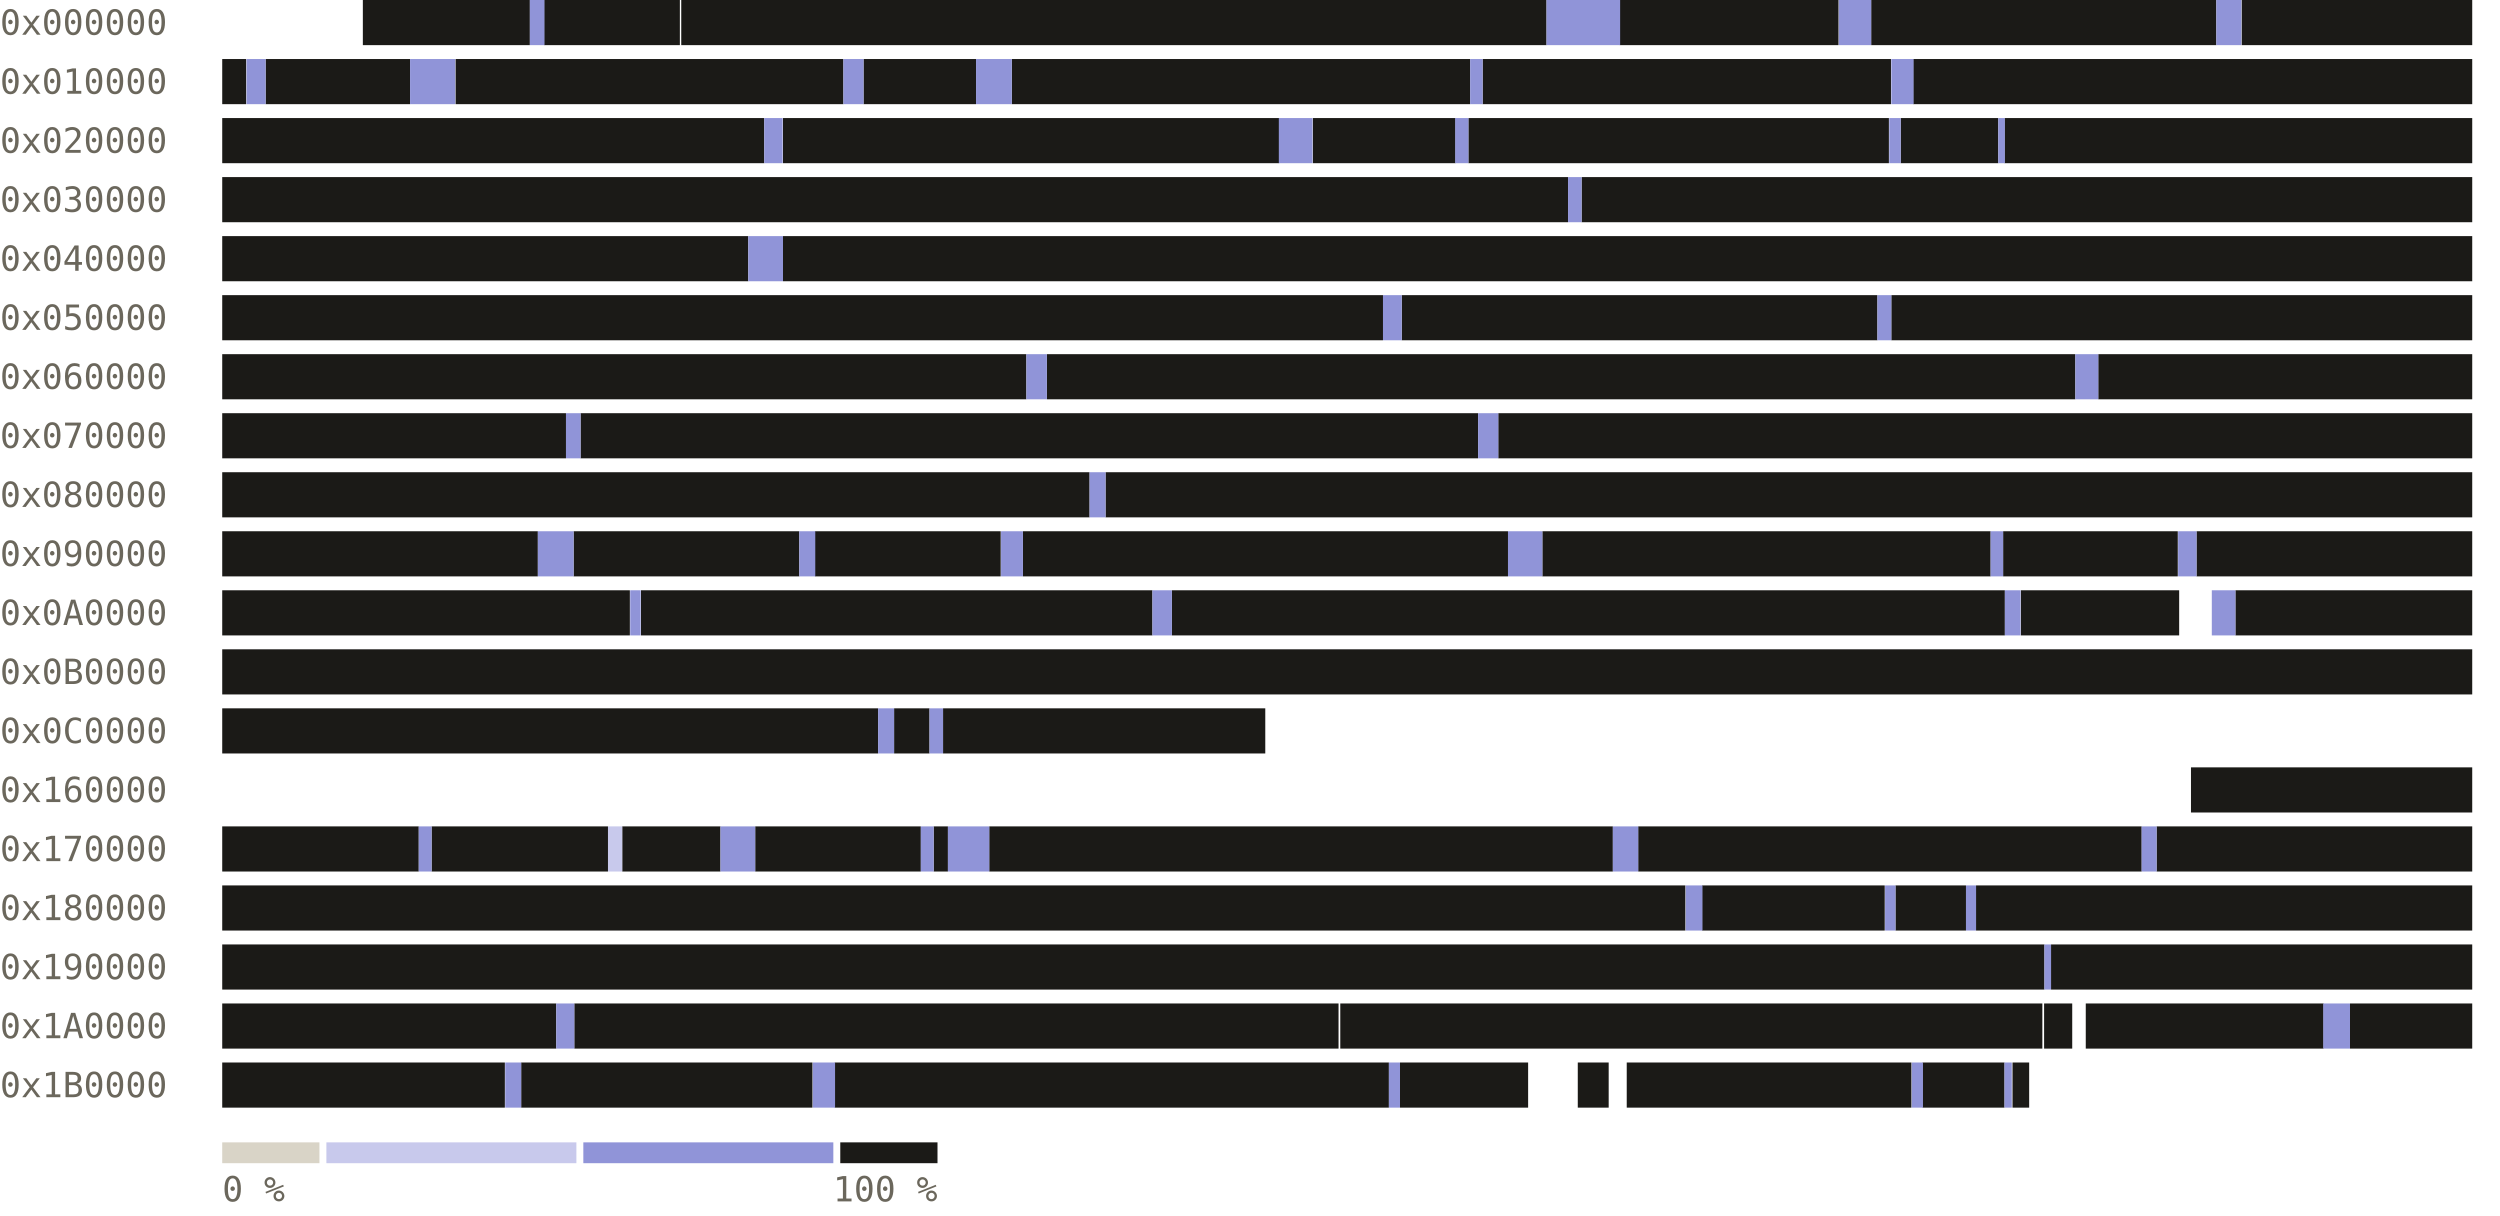
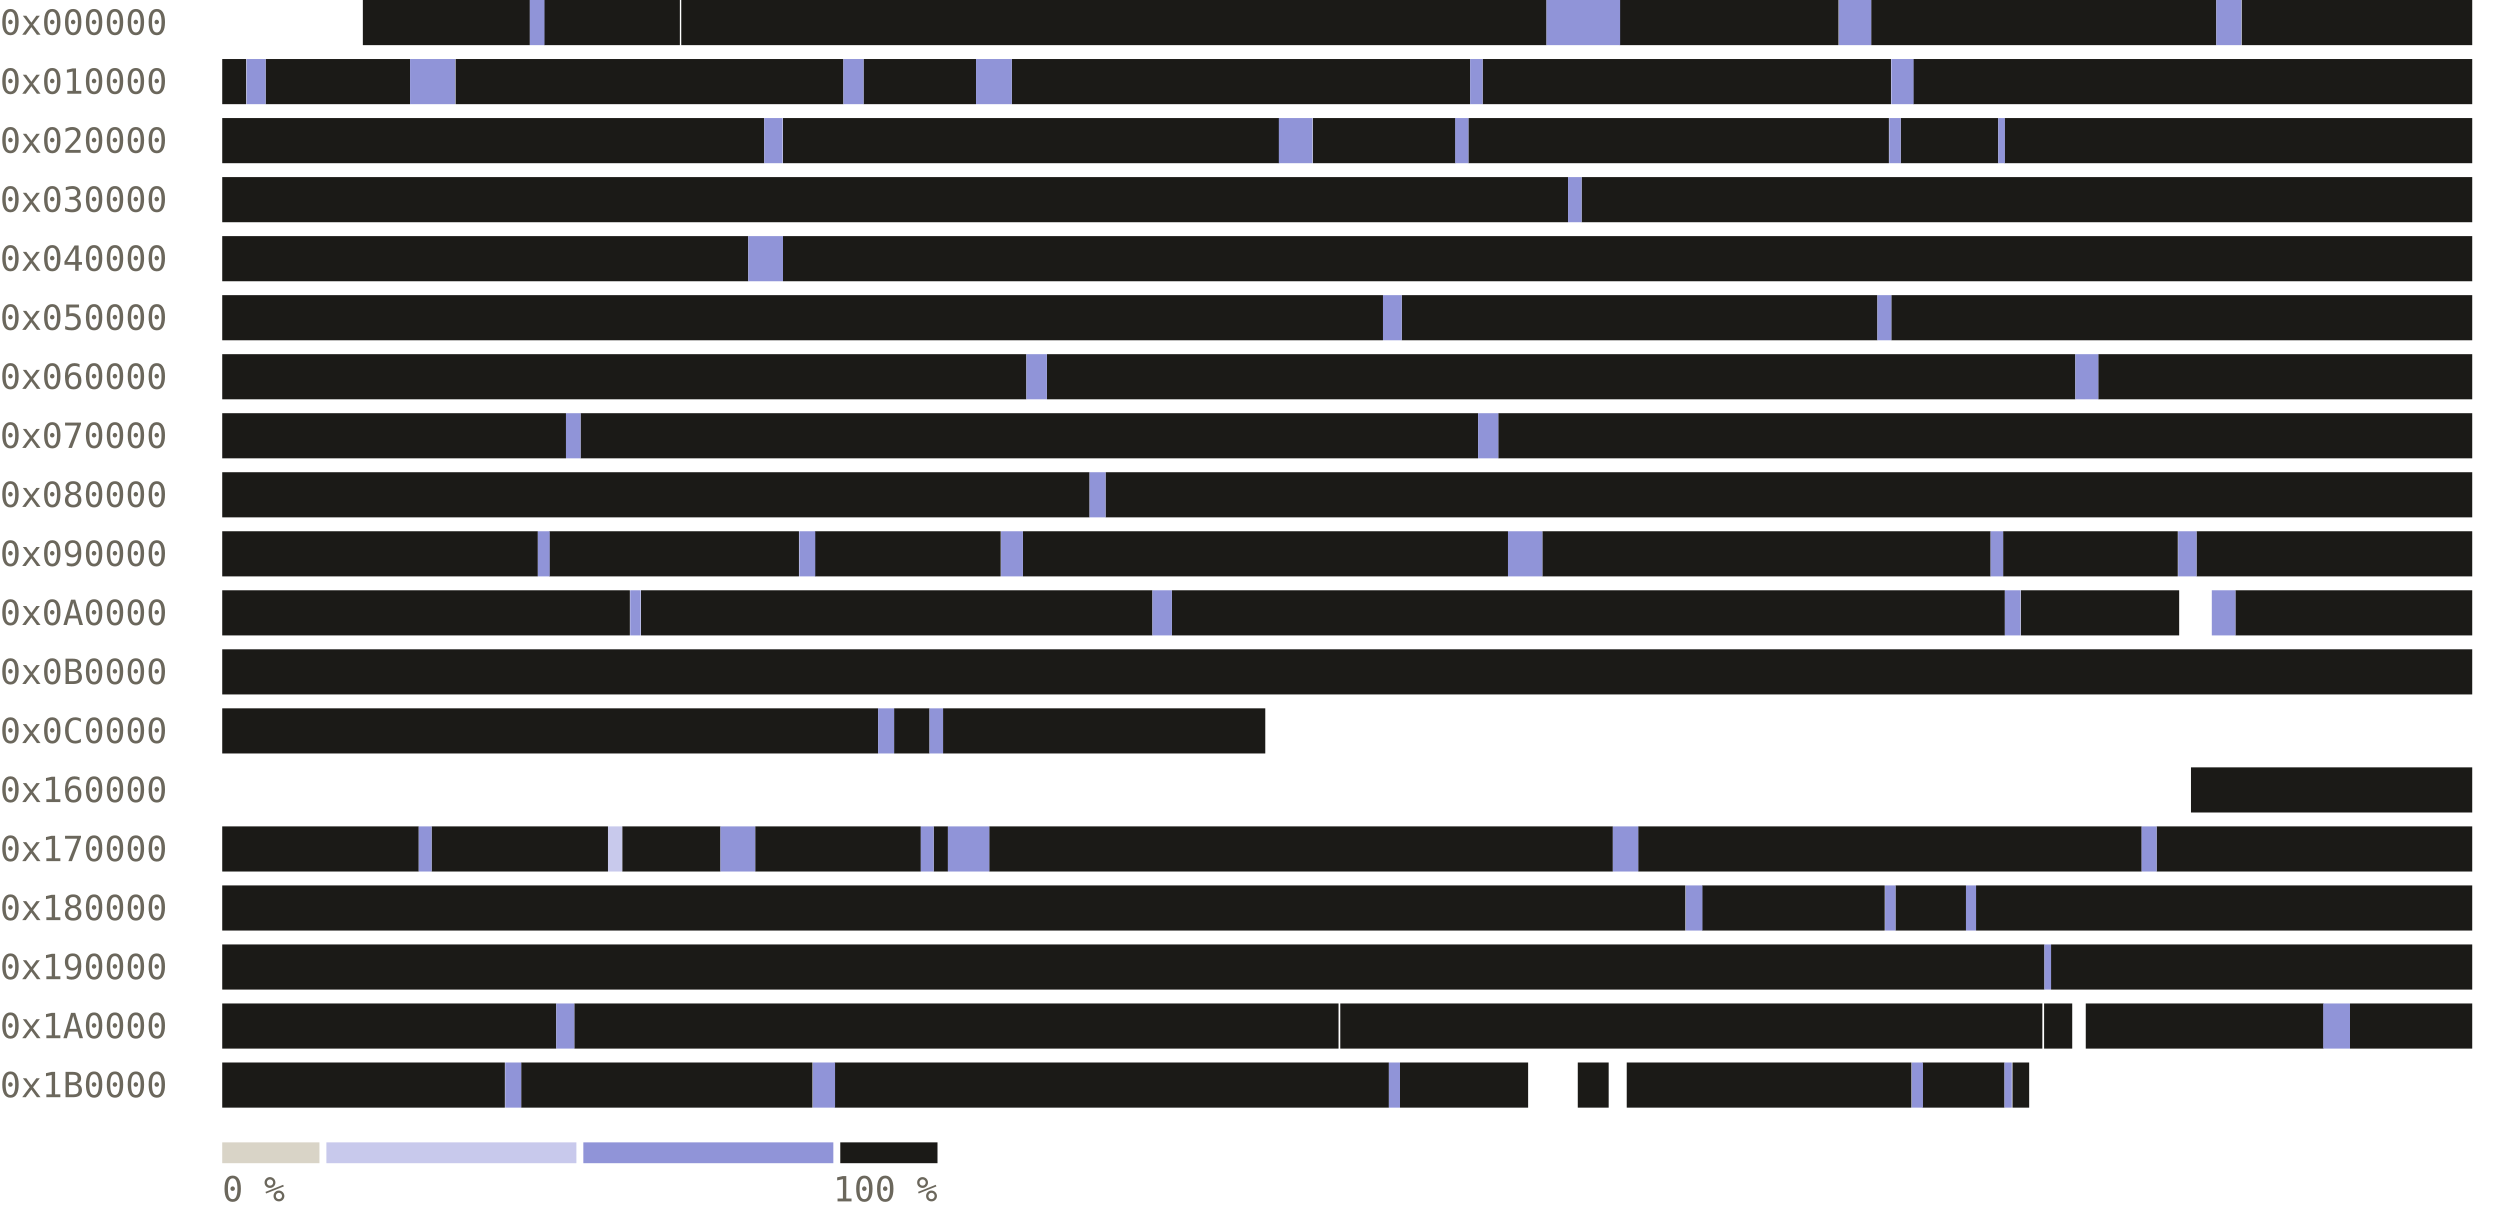
<svg xmlns="http://www.w3.org/2000/svg" viewBox="0 0 720 350" width="720" height="350">
  <style>text{font:10px monospace;fill:#6b675c}.q0{fill:#d9d4c7}.q1{fill:#e3e2f2}.q2{fill:#d6d6ef}.q3{fill:#c8c9ec}.q4{fill:#babce8}.q5{fill:#acafe4}.q6{fill:#9ea2df}.q7{fill:#9094d8}.q8{fill:#8186cf}.q9{fill:#7277c4}.q10{fill:#1b1a17}@media (prefers-color-scheme:dark){text{fill:#a8a293}.q0{fill:#4a463d}.q1{fill:#35375a}.q2{fill:#3c3f66}.q3{fill:#444772}.q4{fill:#4d517f}.q5{fill:#575b8c}.q6{fill:#62669a}.q7{fill:#6e72a8}.q8{fill:#7b7fb6}.q9{fill:#888cc4}.q10{fill:#d6d0bd}}</style>
  <text x="0" y="10">0x000000</text>
  <text x="0" y="27">0x010000</text>
  <text x="0" y="44">0x020000</text>
  <text x="0" y="61">0x030000</text>
  <text x="0" y="78">0x040000</text>
  <text x="0" y="95">0x050000</text>
  <text x="0" y="112">0x060000</text>
  <text x="0" y="129">0x070000</text>
  <text x="0" y="146">0x080000</text>
  <text x="0" y="163">0x090000</text>
  <text x="0" y="180">0x0A0000</text>
  <text x="0" y="197">0x0B0000</text>
  <text x="0" y="214">0x0C0000</text>
  <text x="0" y="231">0x160000</text>
  <text x="0" y="248">0x170000</text>
  <text x="0" y="265">0x180000</text>
  <text x="0" y="282">0x190000</text>
  <text x="0" y="299">0x1A0000</text>
  <text x="0" y="316">0x1B0000</text>
-   <path class="q10" d="M104.5 0h48.1v13h-48.1zM156.7 0h39.1v13h-39.1zM196.2 0h249.2v13h-249.2zM466.5 0h63v13h-63zM538.9 0h99.4v13h-99.4zM645.6 0h66.4v13h-66.4zM64 17h6.9v13h-6.9zM76.5 17h41.6v13h-41.6zM131.2 17h111.7v13h-111.7zM248.7 17h32.4v13h-32.4zM291.4 17h132v13h-132zM427 17h117.6v13h-117.6zM551 17h161v13h-161zM64 34h156.1v13h-156.1zM225.5 34h142.9v13h-142.9zM378.1 34h41.1v13h-41.1zM422.9 34h121.1v13h-121.1zM547.4 34h28.1v13h-28.1zM577.3 34h134.7v13h-134.7zM64 51h387.6v13h-387.6zM455.5 51h256.5v13h-256.5zM64 68h151.5v13h-151.5zM225.5 68h486.5v13h-486.5zM64 85h334.3v13h-334.3zM403.7 85h137v13h-137zM544.7 85h167.3v13h-167.3zM64 102h231.6v13h-231.6zM301.5 102h296.2v13h-296.2zM604.3 102h107.7v13h-107.7zM64 119h99v13h-99zM167.2 119h258.5v13h-258.5zM431.5 119h280.5v13h-280.5zM64 136h249.8v13h-249.8zM318.4 136h393.6v13h-393.6zM64 153h90.9v13h-90.9zM165.2 153h65v13h-65zM234.7 153h53.5v13h-53.5zM294.6 153h139.7v13h-139.7zM444.2 153h129.1v13h-129.1zM576.9 153h50.3v13h-50.3zM632.6 153h79.4v13h-79.4zM64 170h117.4v13h-117.4zM184.6 170h147.3v13h-147.3zM337.5 170h239.9v13h-239.9zM582 170h45.6v13h-45.6zM643.8 170h68.2v13h-68.2zM64 187h648v13h-648zM64 204h188.9v13h-188.9zM257.5 204h10.2v13h-10.2zM271.6 204h92.8v13h-92.8zM631 221h81v13h-81zM64 238h56.6v13h-56.6zM124.3 238h50.8v13h-50.8zM179.2 238h28.3v13h-28.3zM217.5 238h47.7v13h-47.7zM268.9 238h4.1v13h-4.1zM284.9 238h179.6v13h-179.6zM471.8 238h145v13h-145zM621.1 238h90.9v13h-90.9zM64 255h421.4v13h-421.4zM490.2 255h52.6v13h-52.6zM545.9 255h20.3v13h-20.3zM569.1 255h142.9v13h-142.9zM64 272h524.8v13h-524.8zM590.7 272h121.3v13h-121.3zM64 289h96.2v13h-96.2zM165.4 289h220.1v13h-220.1zM386 289h202.2v13h-202.2zM588.7 289h8.1v13h-8.1zM600.7 289h68.5v13h-68.5zM676.8 289h35.2v13h-35.2zM64 306h81.4v13h-81.4zM150.1 306h83.9v13h-83.9zM240.4 306h159.6v13h-159.6zM403.2 306h36.9v13h-36.9zM454.4 306h8.9v13h-8.9zM468.5 306h82v13h-82zM553.7 306h23.6v13h-23.6zM579.6 306h4.8v13h-4.8z" />
-   <path class="q7" d="M152.6 0h4.2v13h-4.2zM445.4 0h21.2v13h-21.2zM529.6 0h9.3v13h-9.3zM638.3 0h7.2v13h-7.2zM71 17h5.5v13h-5.5zM118.1 17h13v13h-13zM242.9 17h5.8v13h-5.8zM281.1 17h10.3v13h-10.3zM423.4 17h3.6v13h-3.6zM544.7 17h6.4v13h-6.4zM220.1 34h5.3v13h-5.3zM368.3 34h9.7v13h-9.7zM419.1 34h3.8v13h-3.8zM544.1 34h3.3v13h-3.3zM575.5 34h1.9v13h-1.9zM451.6 51h3.9v13h-3.9zM215.5 68h10v13h-10zM398.3 85h5.4v13h-5.4zM540.7 85h4v13h-4zM295.6 102h5.9v13h-5.9zM597.7 102h6.6v13h-6.6zM163 119h4.2v13h-4.2zM425.7 119h5.8v13h-5.8zM313.8 136h4.6v13h-4.6zM154.9 153h10.3v13h-10.3zM230.2 153h4.6v13h-4.6zM288.3 153h6.3v13h-6.3zM434.3 153h9.9v13h-9.9zM573.3 153h3.6v13h-3.6zM627.3 153h5.3v13h-5.3zM181.5 170h3v13h-3zM331.9 170h5.6v13h-5.6zM577.4 170h4.5v13h-4.5zM637 170h6.8v13h-6.8zM252.9 204h4.6v13h-4.6zM267.7 204h3.9v13h-3.9zM120.6 238h3.7v13h-3.7zM207.5 238h10v13h-10zM265.2 238h3.7v13h-3.7zM273 238h11.9v13h-11.9zM464.5 238h7.3v13h-7.3zM616.8 238h4.3v13h-4.3zM485.5 255h4.8v13h-4.8zM542.9 255h3v13h-3zM566.2 255h2.9v13h-2.9zM588.8 272h1.9v13h-1.9zM160.2 289h5.2v13h-5.2zM669.1 289h7.7v13h-7.7zM145.5 306h4.6v13h-4.6zM234.1 306h6.4v13h-6.4zM400 306h3.2v13h-3.2zM550.6 306h3.2v13h-3.2zM577.3 306h2.1v13h-2.1z" />
+   <path class="q10" d="M104.5 0h48.1v13h-48.1zM156.7 0h39.1v13h-39.1zM196.2 0h249.2v13h-249.2zM466.5 0h63v13h-63zM538.9 0h99.4v13h-99.4zM645.6 0h66.4v13h-66.4zM64 17h6.9v13h-6.9zM76.5 17h41.6v13h-41.6zM131.2 17h111.7v13h-111.7zM248.7 17h32.4v13h-32.4zM291.4 17h132v13h-132zM427 17h117.6v13h-117.6zM551 17h161v13h-161zM64 34h156.1v13h-156.1zM225.5 34h142.9v13h-142.9zM378.1 34h41.1v13h-41.1zM422.9 34h121.1v13h-121.1zM547.4 34h28.1v13h-28.1zM577.3 34h134.7v13h-134.7zM64 51h387.6v13h-387.6zM455.5 51h256.5v13h-256.5zM64 68h151.5v13h-151.5zM225.5 68h486.5v13h-486.5zM64 85h334.3v13h-334.3zM403.7 85h137v13h-137zM544.7 85h167.3v13h-167.3zM64 102h231.6v13h-231.6zM301.5 102h296.2v13h-296.2zM604.3 102h107.7v13h-107.7zM64 119h99v13h-99zM167.2 119h258.5v13h-258.5zM431.5 119h280.5v13h-280.5zM64 136h249.8v13h-249.8zM318.4 136h393.6v13h-393.6zM64 153h90.9v13h-90.9zM158.2 153h71.9v13h-71.9zM234.7 153h53.5v13h-53.5zM294.6 153h139.7v13h-139.7zM444.2 153h129.1v13h-129.1zM576.9 153h50.3v13h-50.3zM632.6 153h79.4v13h-79.4zM64 170h117.4v13h-117.4zM184.6 170h147.3v13h-147.3zM337.5 170h239.9v13h-239.9zM582 170h45.6v13h-45.6zM643.8 170h68.2v13h-68.2zM64 187h648v13h-648zM64 204h188.9v13h-188.9zM257.5 204h10.2v13h-10.2zM271.6 204h92.8v13h-92.8zM631 221h81v13h-81zM64 238h56.6v13h-56.6zM124.3 238h50.8v13h-50.8zM179.2 238h28.3v13h-28.3zM217.5 238h47.7v13h-47.7zM268.9 238h4.1v13h-4.1zM284.9 238h179.6v13h-179.6zM471.8 238h145v13h-145zM621.1 238h90.9v13h-90.9zM64 255h421.4v13h-421.4zM490.2 255h52.6v13h-52.6zM545.9 255h20.3v13h-20.3zM569.1 255h142.9v13h-142.9zM64 272h524.8v13h-524.8zM590.7 272h121.3v13h-121.3zM64 289h96.2v13h-96.2zM165.4 289h220.1v13h-220.1zM386 289h202.2v13h-202.2zM588.7 289h8.1v13h-8.1zM600.7 289h68.5v13h-68.5zM676.8 289h35.2v13h-35.2zM64 306h81.4v13h-81.4zM150.1 306h83.9v13h-83.9zM240.4 306h159.6v13h-159.6zM403.2 306h36.9v13h-36.9zM454.4 306h8.9v13h-8.9zM468.5 306h82v13h-82zM553.7 306h23.6v13h-23.6zM579.6 306h4.8v13h-4.8z" />
+   <path class="q7" d="M152.6 0h4.2v13h-4.2zM445.4 0h21.2v13h-21.2zM529.6 0h9.3v13h-9.3zM638.3 0h7.2v13h-7.2zM71 17h5.5v13h-5.5zM118.1 17h13v13h-13zM242.9 17h5.8v13h-5.8zM281.1 17h10.3v13h-10.3zM423.4 17h3.6v13h-3.6zM544.7 17h6.4v13h-6.4zM220.1 34h5.3v13h-5.3zM368.3 34h9.7v13h-9.7zM419.1 34h3.8v13h-3.8zM544.1 34h3.3v13h-3.3zM575.5 34h1.9v13h-1.9zM451.6 51h3.9v13h-3.9zM215.5 68h10v13h-10zM398.3 85h5.4v13h-5.4zM540.7 85h4v13h-4zM295.6 102h5.9v13h-5.9zM597.7 102h6.6v13h-6.6zM163 119h4.2v13h-4.2zM425.7 119h5.8v13h-5.8zM313.8 136h4.6v13h-4.6zM154.9 153h3.4v13h-3.4zM230.2 153h4.6v13h-4.6zM288.3 153h6.3v13h-6.3zM434.3 153h9.9v13h-9.9zM573.3 153h3.6v13h-3.6zM627.3 153h5.3v13h-5.3zM181.5 170h3v13h-3zM331.9 170h5.6v13h-5.6zM577.4 170h4.5v13h-4.5zM637 170h6.8v13h-6.8zM252.9 204h4.6v13h-4.6zM267.7 204h3.9v13h-3.9zM120.6 238h3.7v13h-3.7zM207.5 238h10v13h-10zM265.2 238h3.7v13h-3.7zM273 238h11.9v13h-11.9zM464.5 238h7.3v13h-7.3zM616.8 238h4.3v13h-4.3zM485.5 255h4.8v13h-4.8zM542.9 255h3v13h-3zM566.2 255h2.9v13h-2.9zM588.8 272h1.9v13h-1.9zM160.2 289h5.2v13h-5.2zM669.1 289h7.7v13h-7.7zM145.5 306h4.6v13h-4.6zM234.1 306h6.4v13h-6.4zM400 306h3.2v13h-3.2zM550.6 306h3.2v13h-3.2zM577.3 306h2.1v13h-2.1z" />
  <path class="q3" d="M175.1 238h4.1v13h-4.1z" />
  <rect class="q0" x="64" y="329" width="28" height="6" />
  <rect class="q3" x="94" y="329" width="72" height="6" />
  <rect class="q7" x="168" y="329" width="72" height="6" />
  <rect class="q10" x="242" y="329" width="28" height="6" />
  <text x="64" y="346">0 %</text>
  <text x="270" y="346" text-anchor="end">100 %</text>
</svg>
